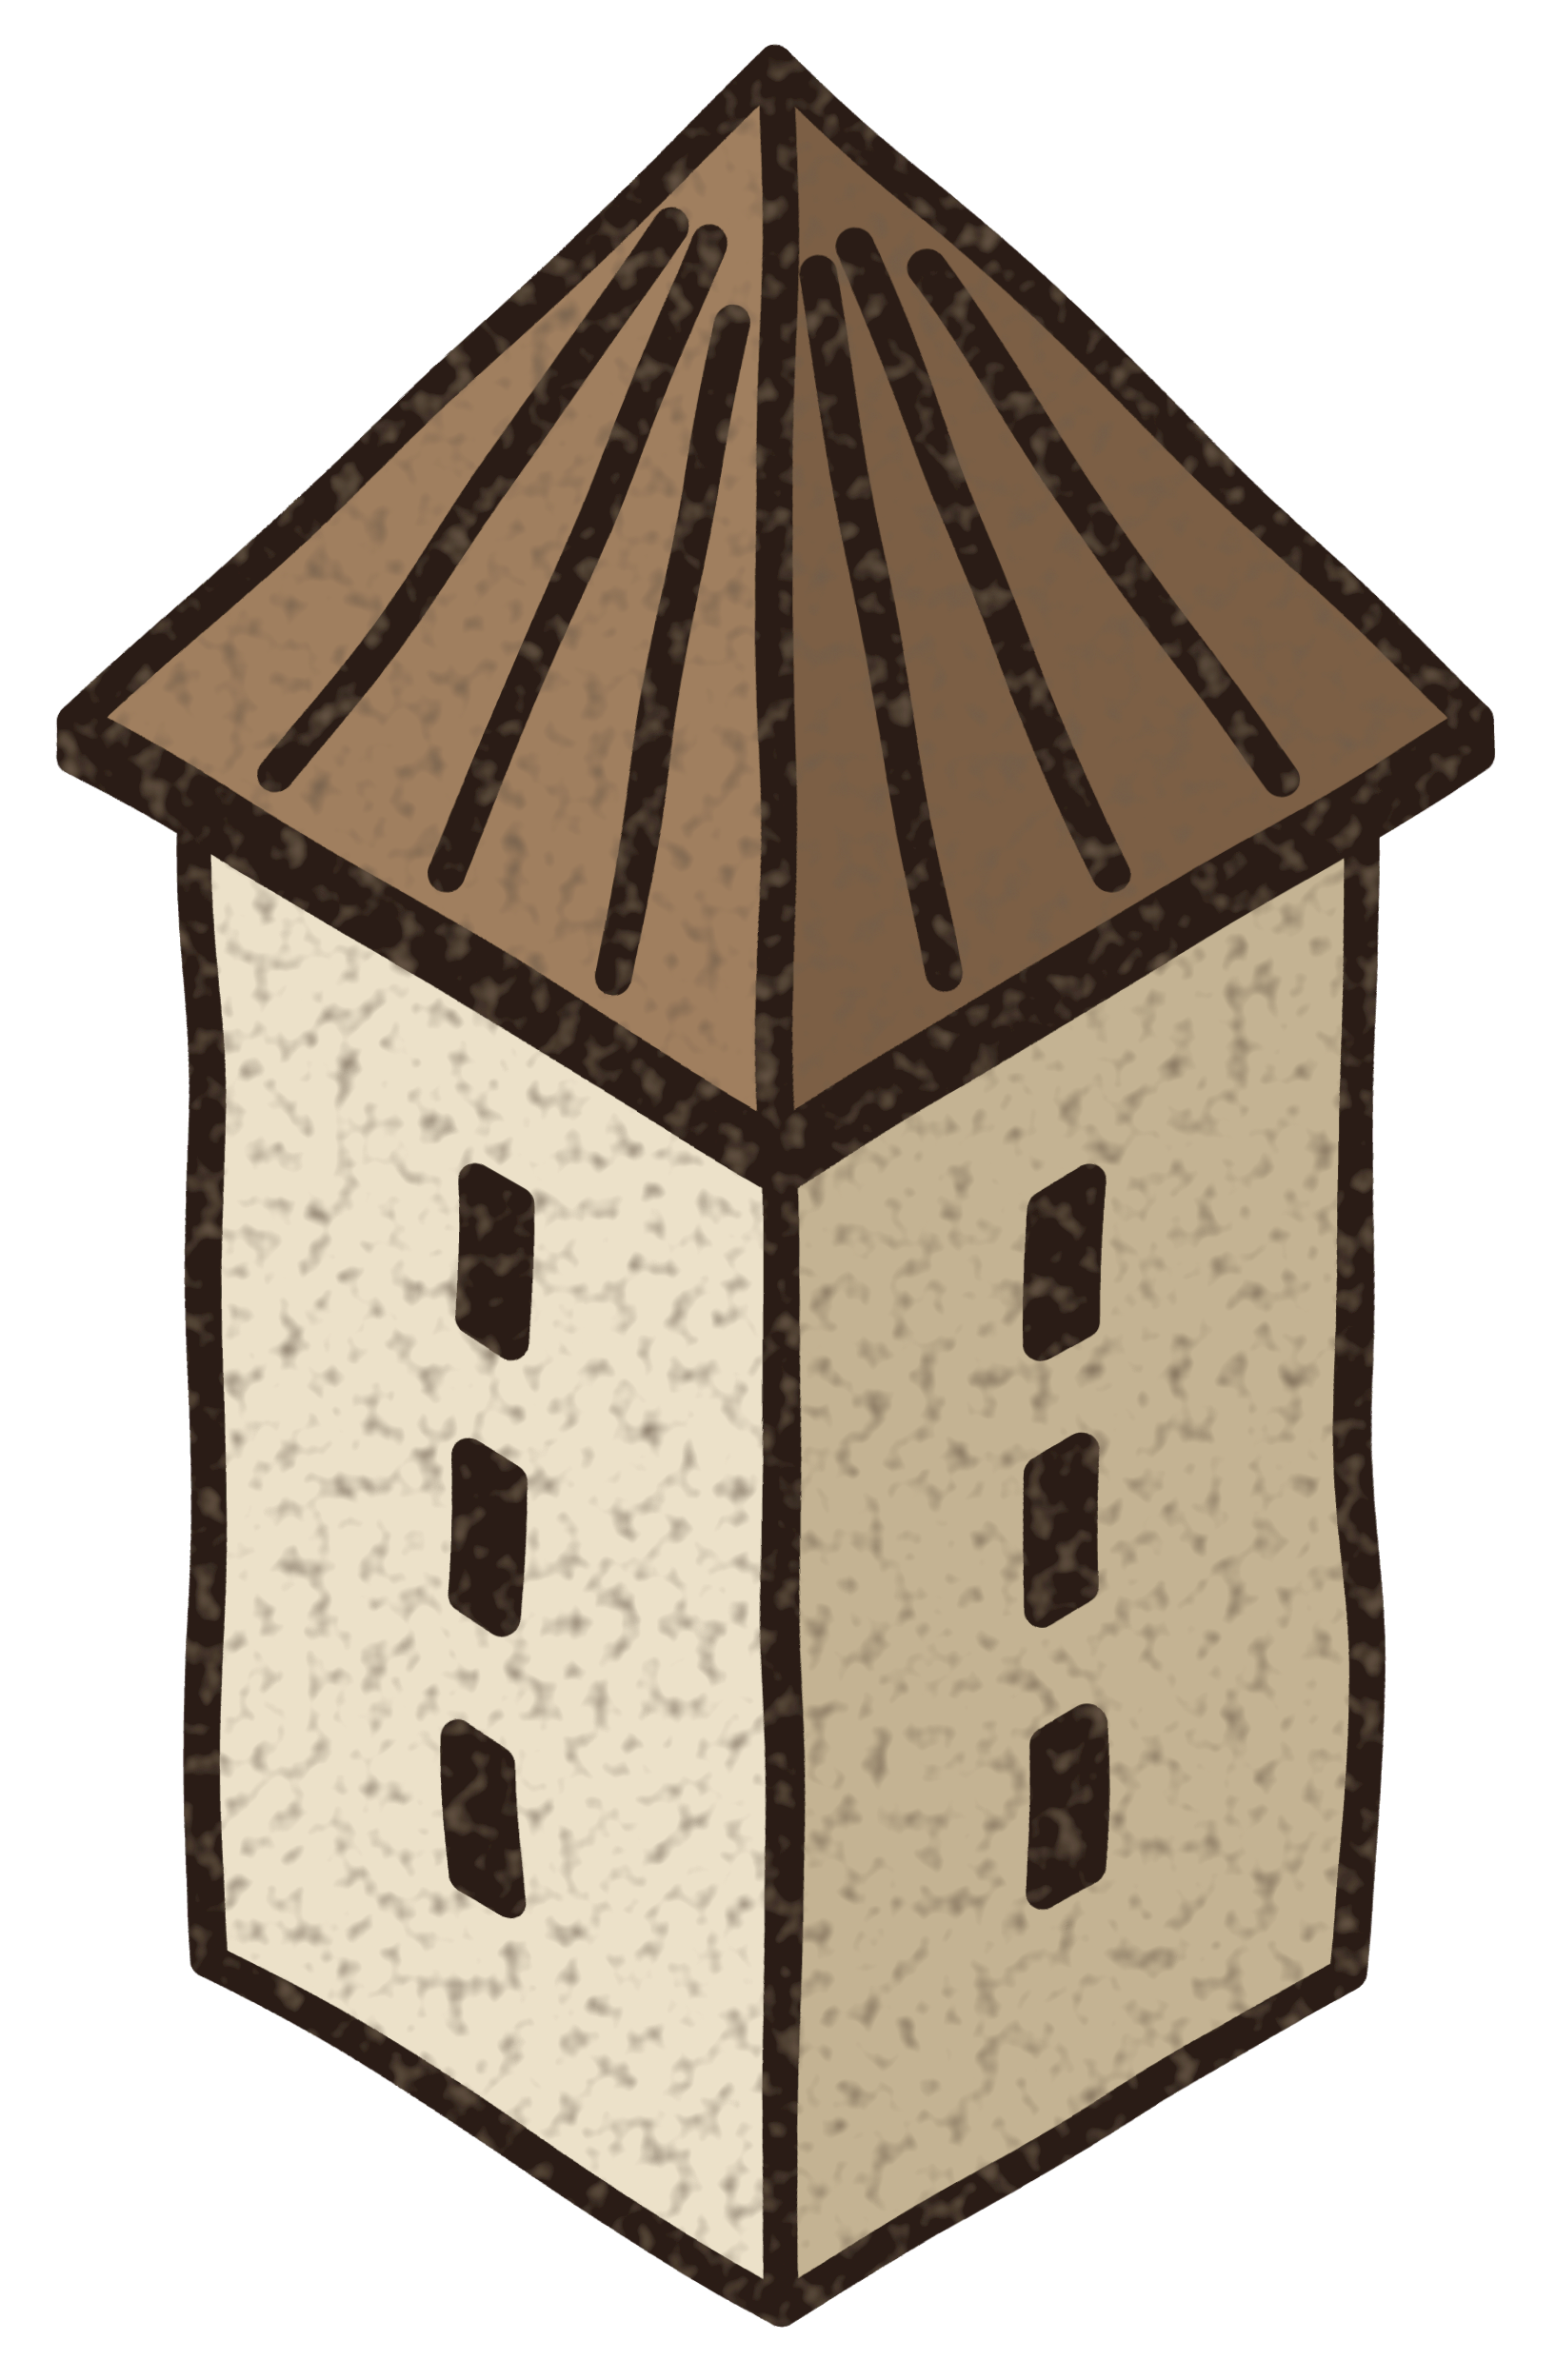
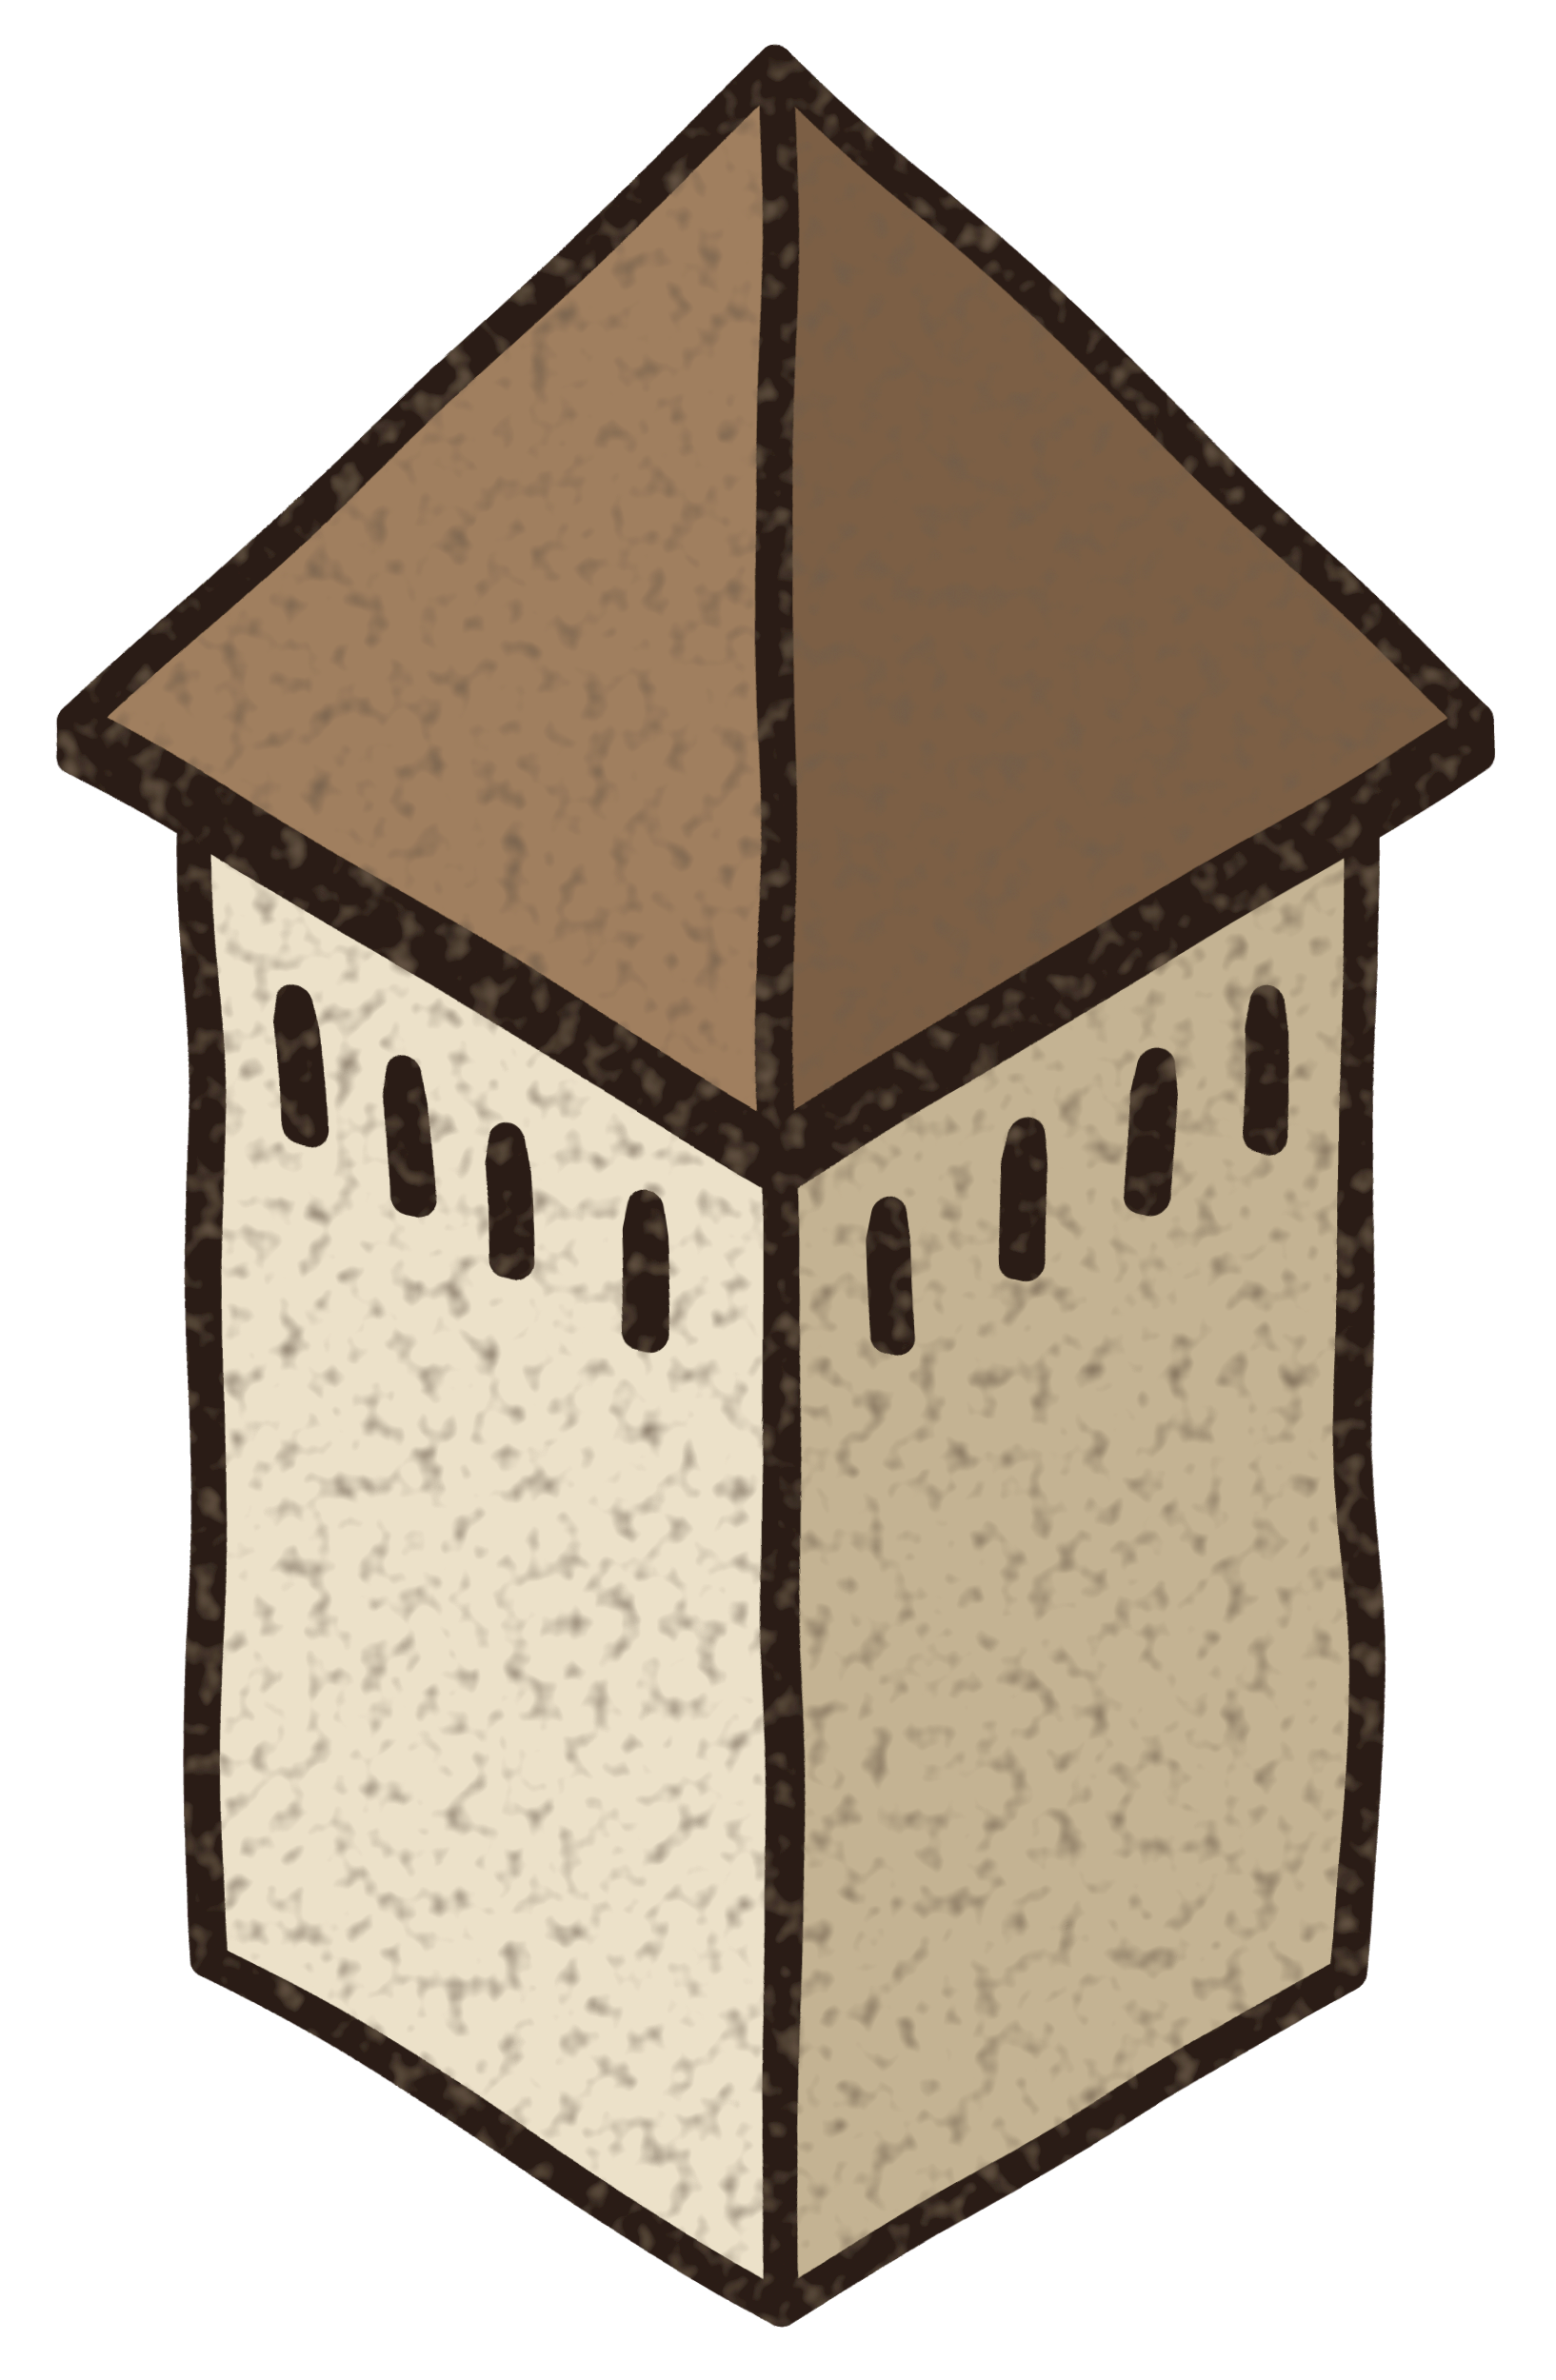
- <svg xmlns="http://www.w3.org/2000/svg" width="139.99" height="214.2" viewBox="0 0 46.66 71.4" data-footprint="2 2" data-origin="23.33 49.2" fill="none" stroke="#2a1e16" stroke-width="1.1" stroke-linecap="round" stroke-linejoin="round">
+ <svg xmlns="http://www.w3.org/2000/svg" width="139.99" height="214.2" viewBox="0 0 46.66 71.4" data-footprint="2 2" data-origin="23.33 49.2" fill="none" stroke="#2a1e16" stroke-width="1.1" stroke-linecap="round" stroke-linejoin="round" data-edited="true">
  <defs>
    <filter id="hand" x="-4%" y="-4%" width="108%" height="108%">
      <feTurbulence type="fractalNoise" baseFrequency="0.07" numOctaves="2" seed="4" result="warp" />
      <feDisplacementMap in="SourceGraphic" in2="warp" scale="1.3" xChannelSelector="R" yChannelSelector="G" result="wobble" />
      <feTurbulence type="fractalNoise" baseFrequency="1.2" numOctaves="2" seed="9" result="grain" />
      <feColorMatrix in="grain" type="matrix" values="0 0 0 0 0.16 0 0 0 0 0.11 0 0 0 0 0.07 2.2 0 0 0 -1.18" result="specks" />
      <feComposite in="specks" in2="wobble" operator="in" result="speckled" />
      <feMerge>
        <feMergeNode in="wobble" />
        <feMergeNode in="speckled" />
      </feMerge>
    </filter>
  </defs>
  <g class="part" filter="url(#hand)">
    <path data-layer="walls" fill="#c4b393" d="M40.65 59.2L23.33 69.2L23.33 31.2L40.65 21.2Z" />
    <path data-layer="walls" fill="#ece1c9" d="M23.33 69.2L6.01 59.2L6.01 21.2L23.33 31.2Z" />
-     <path data-layer="windows" fill="#2a1e16" d="M32.6 56.25L31.39 56.95L31.39 52.75L32.6 52.05Z" />
-     <path data-layer="windows" fill="#2a1e16" d="M14.06 56.25L15.28 56.95L15.28 52.75L14.06 52.05Z" />
-     <path data-layer="windows" fill="#2a1e16" d="M32.6 47.9L31.39 48.6L31.39 44.4L32.6 43.7Z" />
-     <path data-layer="windows" fill="#2a1e16" d="M14.06 47.9L15.28 48.6L15.28 44.4L14.06 43.7Z" />
-     <path data-layer="windows" fill="#2a1e16" d="M32.6 39.55L31.39 40.25L31.39 36.05L32.6 35.35Z" />
-     <path data-layer="windows" fill="#2a1e16" d="M14.06 39.55L15.28 40.25L15.28 36.05L14.06 35.35Z" />
    <path data-layer="eaves" class="roof-shade" fill="#7b5e45" d="M44.46 21.7L23.33 33.9L23.33 34.9L44.46 22.7Z" />
    <path data-layer="eaves" class="roof-shade" fill="#7b5e45" d="M23.33 33.9L2.2 21.7L2.2 22.7L23.33 34.9Z" />
    <path data-layer="roof" class="roof-shade" fill="#7b5e45" d="M44.46 21.7L23.33 33.9L23.33 2.2Z" />
    <path data-layer="roof" class="roof-lit" fill="#a07f5f" d="M23.33 33.9L2.2 21.7L23.33 2.2Z" />
-     <path data-layer="roof lines" d="M27.53 8.18L38.23 23.4" />
-     <path data-layer="roof lines" d="M21.93 9.8L18.37 29.13" />
-     <path data-layer="roof lines" d="M25.52 7.5L33.26 26.26" />
-     <path data-layer="roof lines" d="M21.14 7.5L13.4 26.26" />
-     <path data-layer="roof lines" d="M24.46 8.3L28.3 29.13" />
-     <path data-layer="roof lines" d="M19.96 7L8.43 23.4" />
+     <path data-layer="windows small" transform="translate(-22.17 8)" fill="#2a1e16" d="M30.92 26L31.22 26.07L31.11 23.19L30.98 22.32L30.83 23.05Z" />
+     <path data-layer="windows small" transform="translate(-22.17 8)" fill="#2a1e16" d="M34.13 27.87L34.43 27.94L34.32 25.06L34.19 24.19L34.04 24.92Z" />
+     <path data-layer="windows small copy" transform="translate(-22.17 8)" fill="#2a1e16" d="M37.18 29.78L37.48 29.85L37.37 26.97L37.24 26.1L37.09 26.83Z" />
+     <path data-layer="windows small copy copy" transform="translate(-22.17 8)" fill="#2a1e16" d="M41.31 31.69L41.61 31.76L41.5 28.88L41.37 28.01L41.22 28.74Z" />
+     <path data-layer="windows small copy copy copy" transform="translate(-22.17 8)" fill="#2a1e16" d="M48.78 31.81L49.08 31.88L48.97 29L48.84 28.13L48.69 28.86Z" />
+     <path data-layer="windows small copy copy copy copy" transform="translate(-22.17 8)" fill="#2a1e16" d="M52.79 29.6L53.09 29.67L52.98 26.79L52.85 25.92L52.7 26.65Z" />
+     <path data-layer="windows small copy copy copy copy copy" transform="translate(-22.17 8)" fill="#2a1e16" d="M56.44 27.75L56.74 27.82L56.63 24.94L56.5 24.07L56.35 24.8Z" />
+     <path data-layer="windows small copy copy copy copy copy copy" transform="translate(-22.17 8)" fill="#2a1e16" d="M59.79 25.9L60.09 25.97L59.98 23.09L59.85 22.22L59.7 22.95Z" />
  </g>
</svg>
